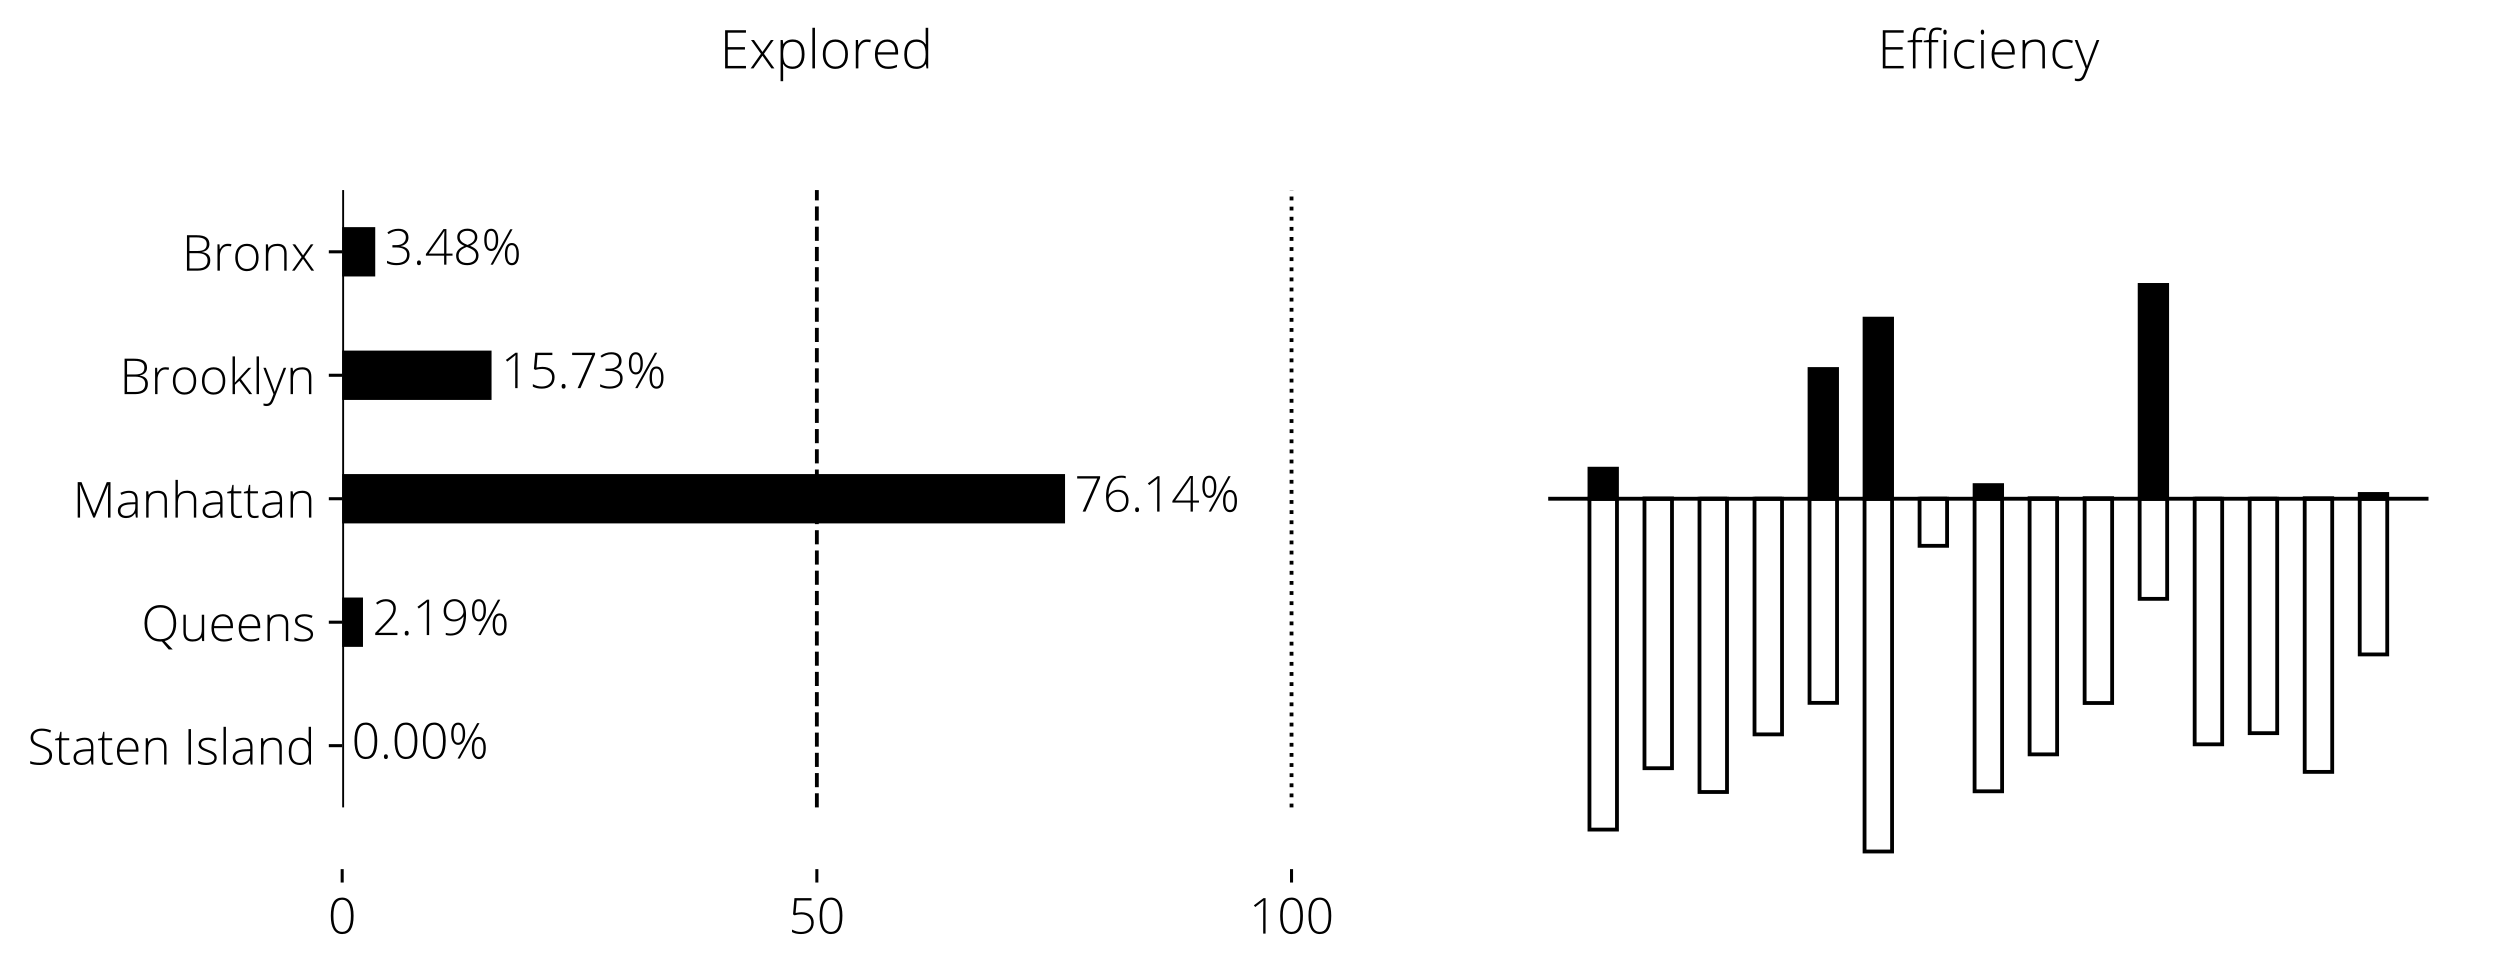
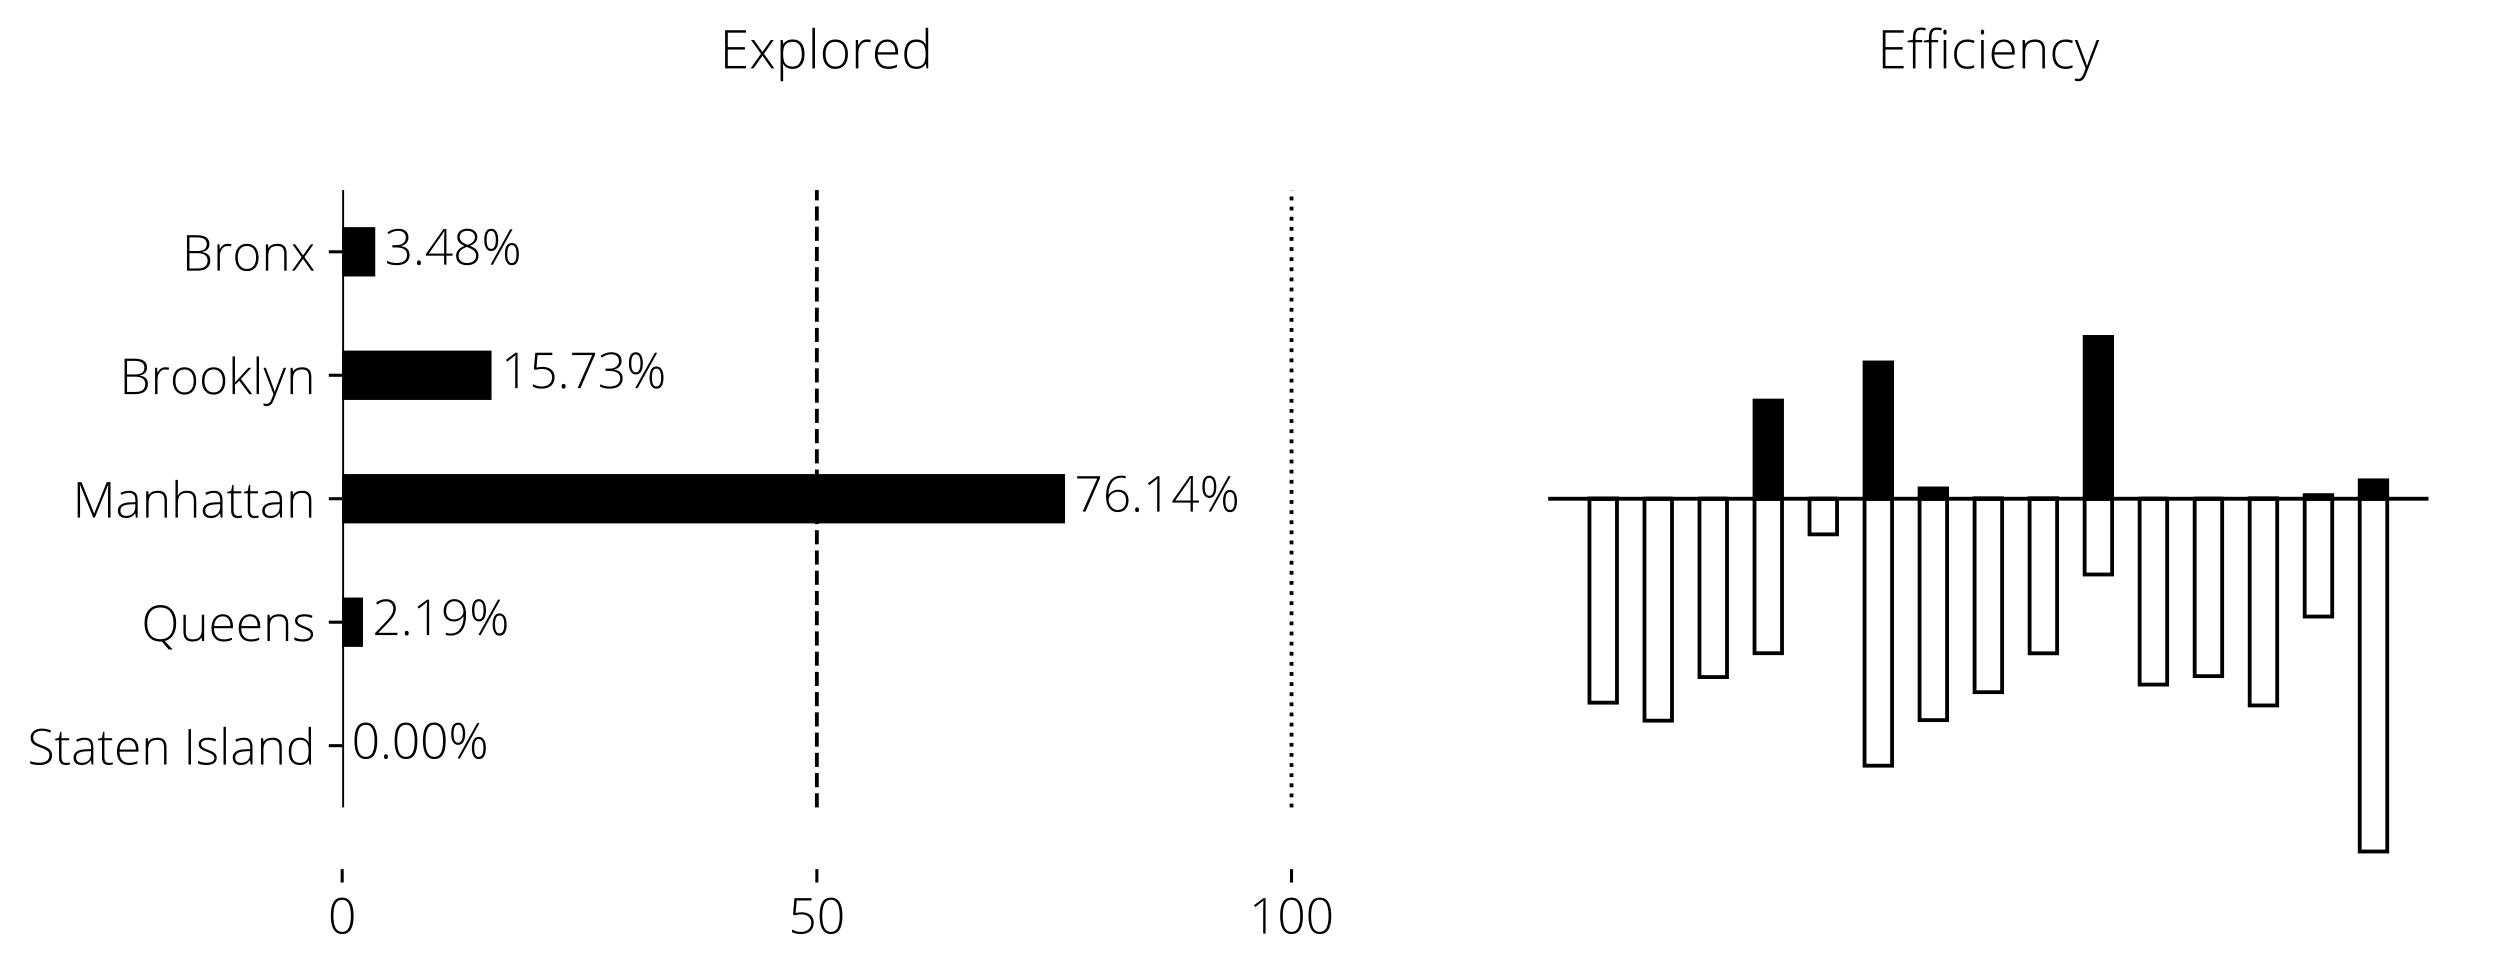
<svg xmlns="http://www.w3.org/2000/svg" xmlns:xlink="http://www.w3.org/1999/xlink" width="654.828pt" height="254.856pt" viewBox="0 0 654.828 254.856" version="1.1">
  <defs>
    <style type="text/css">*{stroke-linejoin: round; stroke-linecap: butt}</style>
  </defs>
  <g id="figure_1">
    <g id="patch_1">
      <path d="M 0 254.856  L 654.828 254.856  L 654.828 0  L 0 0  z " style="fill: #ffffff" />
    </g>
    <g id="axes_1">
      <g id="patch_2">
        <path d="M 89.628 227.654  L 343.265 227.654  L 343.265 33.614  L 89.628 33.614  L 89.628 227.654  z " style="fill: none" />
      </g>
      <g id="patch_3">
-         <path d="M 89.628 201.782  L 89.628 201.782  L 89.628 188.846  L 89.628 188.846  z " clip-path="url(#p033e699177)" />
+         <path d="M 89.628 201.782  L 89.628 201.782  L 89.628 188.846  L 89.628 188.846  z " clip-path="url(#p88b21ab1fb)" />
      </g>
      <g id="patch_4">
-         <path d="M 89.628 169.442  L 95.077 169.442  L 95.077 156.506  L 89.628 156.506  z " clip-path="url(#p033e699177)" />
+         <path d="M 89.628 169.442  L 95.077 169.442  L 95.077 156.506  L 89.628 156.506  z " clip-path="url(#p88b21ab1fb)" />
      </g>
      <g id="patch_5">
-         <path d="M 89.628 137.102  L 278.967 137.102  L 278.967 124.166  L 89.628 124.166  z " clip-path="url(#p033e699177)" />
+         <path d="M 89.628 137.102  L 278.967 137.102  L 278.967 124.166  L 89.628 124.166  z " clip-path="url(#p88b21ab1fb)" />
      </g>
      <g id="patch_6">
-         <path d="M 89.628 104.762  L 128.753 104.762  L 128.753 91.826  L 89.628 91.826  z " clip-path="url(#p033e699177)" />
+         <path d="M 89.628 104.762  L 128.753 104.762  L 128.753 91.826  L 89.628 91.826  z " clip-path="url(#p88b21ab1fb)" />
      </g>
      <g id="patch_7">
-         <path d="M 89.628 72.422  L 98.287 72.422  L 98.287 59.486  L 89.628 59.486  z " clip-path="url(#p033e699177)" />
+         <path d="M 89.628 72.422  L 98.287 72.422  L 98.287 59.486  L 89.628 59.486  z " clip-path="url(#p88b21ab1fb)" />
      </g>
      <g id="matplotlib.axis_1">
        <g id="xtick_1">
          <g id="line2d_1">
            <defs>
-               <path id="me55fc3a51a" d="M 0 0  L 0 3.5  " style="stroke: #000000; stroke-width: 0.8" />
+               <path id="ma881e4d02e" d="M 0 0  L 0 3.5  " style="stroke: #000000; stroke-width: 0.8" />
            </defs>
            <g>
-               <use xlink:href="#me55fc3a51a" x="89.628" y="227.654" style="stroke: #000000; stroke-width: 0.8" />
+               <use xlink:href="#ma881e4d02e" x="89.628" y="227.654" style="stroke: #000000; stroke-width: 0.8" />
            </g>
          </g>
          <g id="text_1">
            <g transform="translate(85.91836 244.5322)scale(0.13 -0.13)">
              <defs>
                <path id="OpenSans-Light-30" d="M 3297 2297  Q 3297 1094 2930 515  Q 2563 -63 1819 -63  Q 1103 -63 731 532  Q 359 1128 359 2297  Q 359 3491 720 4066  Q 1081 4641 1819 4641  Q 2541 4641 2919 4045  Q 3297 3450 3297 2297  z M 697 2297  Q 697 1234 975 726  Q 1253 219 1819 219  Q 2409 219 2679 744  Q 2950 1269 2950 2297  Q 2950 3309 2679 3834  Q 2409 4359 1819 4359  Q 1228 4359 962 3834  Q 697 3309 697 2297  z " transform="scale(0.015625)" />
              </defs>
              <use xlink:href="#OpenSans-Light-30" />
            </g>
          </g>
        </g>
        <g id="xtick_2">
          <g id="line2d_2">
            <g>
-               <use xlink:href="#me55fc3a51a" x="213.96" y="227.654" style="stroke: #000000; stroke-width: 0.8" />
+               <use xlink:href="#ma881e4d02e" x="213.96" y="227.654" style="stroke: #000000; stroke-width: 0.8" />
            </g>
          </g>
          <g id="text_2">
            <g transform="translate(206.5398 244.5322)scale(0.13 -0.13)">
              <defs>
                <path id="OpenSans-Light-35" d="M 1678 2747  Q 2409 2747 2829 2394  Q 3250 2041 3250 1422  Q 3250 719 2812 328  Q 2375 -63 1606 -63  Q 1266 -63 959 4  Q 653 72 447 197  L 447 519  Q 784 347 1046 280  Q 1309 213 1606 213  Q 2206 213 2568 530  Q 2931 847 2931 1388  Q 2931 1897 2578 2187  Q 2225 2478 1619 2478  Q 1213 2478 769 2356  L 581 2478  L 763 4569  L 2963 4569  L 2963 4269  L 1056 4269  L 916 2656  Q 1403 2747 1678 2747  z " transform="scale(0.015625)" />
              </defs>
              <use xlink:href="#OpenSans-Light-35" />
              <use xlink:href="#OpenSans-Light-30" x="57.08" />
            </g>
          </g>
        </g>
        <g id="xtick_3">
          <g id="line2d_3">
            <g>
-               <use xlink:href="#me55fc3a51a" x="338.292" y="227.654" style="stroke: #000000; stroke-width: 0.8" />
+               <use xlink:href="#ma881e4d02e" x="338.292" y="227.654" style="stroke: #000000; stroke-width: 0.8" />
            </g>
          </g>
          <g id="text_3">
            <g transform="translate(327.1613 244.5322)scale(0.13 -0.13)">
              <defs>
                <path id="OpenSans-Light-31" d="M 2131 0  L 1825 0  L 1825 3328  Q 1825 3781 1863 4269  Q 1816 4222 1766 4178  Q 1716 4134 800 3419  L 622 3641  L 1863 4569  L 2131 4569  L 2131 0  z " transform="scale(0.015625)" />
              </defs>
              <use xlink:href="#OpenSans-Light-31" />
              <use xlink:href="#OpenSans-Light-30" x="57.08" />
              <use xlink:href="#OpenSans-Light-30" x="114.16" />
            </g>
          </g>
        </g>
      </g>
      <g id="matplotlib.axis_2">
        <g id="ytick_1">
          <g id="line2d_4">
            <defs>
-               <path id="m37fd66e1d4" d="M 0 0  L -3.5 0  " style="stroke: #000000; stroke-width: 0.8" />
+               <path id="m8648e39c96" d="M 0 0  L -3.5 0  " style="stroke: #000000; stroke-width: 0.8" />
            </defs>
            <g>
-               <use xlink:href="#m37fd66e1d4" x="89.628" y="195.314" style="stroke: #000000; stroke-width: 0.8" />
+               <use xlink:href="#m8648e39c96" x="89.628" y="195.314" style="stroke: #000000; stroke-width: 0.8" />
            </g>
          </g>
          <g id="text_4">
            <g transform="translate(7.2 200.2532)scale(0.13 -0.13)">
              <defs>
                <path id="OpenSans-Light-53" d="M 3169 1178  Q 3169 606 2748 271  Q 2328 -63 1631 -63  Q 794 -63 347 122  L 347 441  Q 841 231 1606 231  Q 2169 231 2498 489  Q 2828 747 2828 1166  Q 2828 1425 2718 1595  Q 2609 1766 2362 1906  Q 2116 2047 1638 2209  Q 938 2450 670 2729  Q 403 3009 403 3475  Q 403 3988 804 4311  Q 1206 4634 1838 4634  Q 2481 4634 3047 4391  L 2931 4116  Q 2363 4353 1844 4353  Q 1338 4353 1038 4118  Q 738 3884 738 3481  Q 738 3228 830 3065  Q 922 2903 1131 2773  Q 1341 2644 1850 2463  Q 2384 2278 2653 2104  Q 2922 1931 3045 1711  Q 3169 1491 3169 1178  z " transform="scale(0.015625)" />
                <path id="OpenSans-Light-74" d="M 1466 213  Q 1759 213 1978 263  L 1978 13  Q 1753 -63 1459 -63  Q 1009 -63 795 178  Q 581 419 581 934  L 581 3128  L 78 3128  L 78 3309  L 581 3450  L 738 4219  L 897 4219  L 897 3397  L 1894 3397  L 1894 3128  L 897 3128  L 897 978  Q 897 588 1034 400  Q 1172 213 1466 213  z " transform="scale(0.015625)" />
                <path id="OpenSans-Light-61" d="M 2631 0  L 2553 538  L 2528 538  Q 2272 209 2001 73  Q 1731 -63 1363 -63  Q 863 -63 584 193  Q 306 450 306 903  Q 306 1400 720 1675  Q 1134 1950 1919 1966  L 2566 1984  L 2566 2209  Q 2566 2694 2369 2941  Q 2172 3188 1734 3188  Q 1263 3188 756 2925  L 641 3194  Q 1200 3456 1747 3456  Q 2306 3456 2582 3165  Q 2859 2875 2859 2259  L 2859 0  L 2631 0  z M 1381 219  Q 1925 219 2239 530  Q 2553 841 2553 1394  L 2553 1728  L 1959 1703  Q 1244 1669 939 1480  Q 634 1291 634 891  Q 634 572 829 395  Q 1025 219 1381 219  z " transform="scale(0.015625)" />
                <path id="OpenSans-Light-65" d="M 1941 -63  Q 1200 -63 786 393  Q 372 850 372 1672  Q 372 2484 772 2973  Q 1172 3463 1850 3463  Q 2450 3463 2797 3044  Q 3144 2625 3144 1906  L 3144 1656  L 697 1656  Q 703 956 1023 587  Q 1344 219 1941 219  Q 2231 219 2451 259  Q 2672 300 3009 434  L 3009 153  Q 2722 28 2478 -17  Q 2234 -63 1941 -63  z M 1850 3188  Q 1359 3188 1062 2864  Q 766 2541 716 1931  L 2816 1931  Q 2816 2522 2559 2855  Q 2303 3188 1850 3188  z " transform="scale(0.015625)" />
                <path id="OpenSans-Light-6e" d="M 2938 0  L 2938 2203  Q 2938 2716 2722 2948  Q 2506 3181 2053 3181  Q 1444 3181 1161 2873  Q 878 2566 878 1875  L 878 0  L 569 0  L 569 3397  L 831 3397  L 891 2931  L 909 2931  Q 1241 3463 2088 3463  Q 3244 3463 3244 2222  L 3244 0  L 2938 0  z " transform="scale(0.015625)" />
                <path id="OpenSans-Light-20" transform="scale(0.015625)" />
                <path id="OpenSans-Light-49" d="M 647 0  L 647 4569  L 966 4569  L 966 0  L 647 0  z " transform="scale(0.015625)" />
                <path id="OpenSans-Light-73" d="M 2675 884  Q 2675 428 2328 182  Q 1981 -63 1344 -63  Q 663 -63 263 147  L 263 481  Q 775 225 1344 225  Q 1847 225 2108 392  Q 2369 559 2369 838  Q 2369 1094 2161 1269  Q 1953 1444 1478 1613  Q 969 1797 762 1930  Q 556 2063 451 2230  Q 347 2397 347 2638  Q 347 3019 667 3241  Q 988 3463 1563 3463  Q 2113 3463 2606 3256  L 2491 2975  Q 1991 3181 1563 3181  Q 1147 3181 903 3043  Q 659 2906 659 2663  Q 659 2397 848 2237  Q 1038 2078 1588 1881  Q 2047 1716 2256 1583  Q 2466 1450 2570 1281  Q 2675 1113 2675 884  z " transform="scale(0.015625)" />
                <path id="OpenSans-Light-6c" d="M 878 0  L 569 0  L 569 4863  L 878 4863  L 878 0  z " transform="scale(0.015625)" />
                <path id="OpenSans-Light-64" d="M 1813 3463  Q 2181 3463 2450 3328  Q 2719 3194 2931 2869  L 2950 2869  Q 2931 3263 2931 3641  L 2931 4863  L 3238 4863  L 3238 0  L 3034 0  L 2956 519  L 2931 519  Q 2544 -63 1819 -63  Q 1116 -63 744 375  Q 372 813 372 1650  Q 372 2531 740 2997  Q 1109 3463 1813 3463  z M 1813 3181  Q 1256 3181 976 2790  Q 697 2400 697 1656  Q 697 213 1819 213  Q 2394 213 2662 547  Q 2931 881 2931 1650  L 2931 1703  Q 2931 2491 2667 2836  Q 2403 3181 1813 3181  z " transform="scale(0.015625)" />
              </defs>
              <use xlink:href="#OpenSans-Light-53" />
              <use xlink:href="#OpenSans-Light-74" x="54.492" />
              <use xlink:href="#OpenSans-Light-61" x="87.988" />
              <use xlink:href="#OpenSans-Light-74" x="140.967" />
              <use xlink:href="#OpenSans-Light-65" x="174.463" />
              <use xlink:href="#OpenSans-Light-6e" x="229.346" />
              <use xlink:href="#OpenSans-Light-20" x="288.33" />
              <use xlink:href="#OpenSans-Light-49" x="314.307" />
              <use xlink:href="#OpenSans-Light-73" x="339.502" />
              <use xlink:href="#OpenSans-Light-6c" x="386.084" />
              <use xlink:href="#OpenSans-Light-61" x="408.691" />
              <use xlink:href="#OpenSans-Light-6e" x="461.67" />
              <use xlink:href="#OpenSans-Light-64" x="520.654" />
            </g>
          </g>
        </g>
        <g id="ytick_2">
          <g id="line2d_5">
            <g>
-               <use xlink:href="#m37fd66e1d4" x="89.628" y="162.974" style="stroke: #000000; stroke-width: 0.8" />
+               <use xlink:href="#m8648e39c96" x="89.628" y="162.974" style="stroke: #000000; stroke-width: 0.8" />
            </g>
          </g>
          <g id="text_5">
            <g transform="translate(37.03094 167.9132)scale(0.13 -0.13)">
              <defs>
                <path id="OpenSans-Light-51" d="M 4488 2291  Q 4488 1372 4094 770  Q 3700 169 3003 0  L 4044 -1088  L 3525 -1088  L 2644 -56  L 2541 -63  L 2444 -63  Q 1491 -63 947 570  Q 403 1203 403 2297  Q 403 3388 951 4014  Q 1500 4641 2450 4641  Q 3406 4641 3947 4011  Q 4488 3381 4488 2291  z M 750 2291  Q 750 1309 1187 773  Q 1625 238 2444 238  Q 3269 238 3705 769  Q 4141 1300 4141 2291  Q 4141 3278 3705 3804  Q 3269 4331 2450 4331  Q 1634 4331 1192 3800  Q 750 3269 750 2291  z " transform="scale(0.015625)" />
                <path id="OpenSans-Light-75" d="M 838 3397  L 838 1197  Q 838 684 1053 451  Q 1269 219 1722 219  Q 2328 219 2614 525  Q 2900 831 2900 1522  L 2900 3397  L 3206 3397  L 3206 0  L 2944 0  L 2888 469  L 2869 469  Q 2538 -63 1691 -63  Q 531 -63 531 1178  L 531 3397  L 838 3397  z " transform="scale(0.015625)" />
              </defs>
              <use xlink:href="#OpenSans-Light-51" />
              <use xlink:href="#OpenSans-Light-75" x="76.416" />
              <use xlink:href="#OpenSans-Light-65" x="135.4" />
              <use xlink:href="#OpenSans-Light-65" x="190.283" />
              <use xlink:href="#OpenSans-Light-6e" x="245.166" />
              <use xlink:href="#OpenSans-Light-73" x="304.15" />
            </g>
          </g>
        </g>
        <g id="ytick_3">
          <g id="line2d_6">
            <g>
-               <use xlink:href="#m37fd66e1d4" x="89.628" y="130.634" style="stroke: #000000; stroke-width: 0.8" />
+               <use xlink:href="#m8648e39c96" x="89.628" y="130.634" style="stroke: #000000; stroke-width: 0.8" />
            </g>
          </g>
          <g id="text_6">
            <g transform="translate(19.03406 135.5732)scale(0.13 -0.13)">
              <defs>
                <path id="OpenSans-Light-4d" d="M 2656 0  L 953 4219  L 928 4219  Q 953 3831 953 3425  L 953 0  L 647 0  L 647 4569  L 1141 4569  L 2759 550  L 2778 550  L 4397 4569  L 4878 4569  L 4878 0  L 4556 0  L 4556 3463  Q 4556 3825 4594 4213  L 4569 4213  L 2859 0  L 2656 0  z " transform="scale(0.015625)" />
                <path id="OpenSans-Light-68" d="M 2938 0  L 2938 2203  Q 2938 2716 2722 2948  Q 2506 3181 2053 3181  Q 1444 3181 1161 2873  Q 878 2566 878 1875  L 878 0  L 569 0  L 569 4863  L 878 4863  L 878 3316  L 863 2881  L 884 2881  Q 1075 3188 1365 3325  Q 1656 3463 2088 3463  Q 3244 3463 3244 2222  L 3244 0  L 2938 0  z " transform="scale(0.015625)" />
              </defs>
              <use xlink:href="#OpenSans-Light-4d" />
              <use xlink:href="#OpenSans-Light-61" x="86.279" />
              <use xlink:href="#OpenSans-Light-6e" x="139.258" />
              <use xlink:href="#OpenSans-Light-68" x="198.242" />
              <use xlink:href="#OpenSans-Light-61" x="257.227" />
              <use xlink:href="#OpenSans-Light-74" x="310.205" />
              <use xlink:href="#OpenSans-Light-74" x="343.701" />
              <use xlink:href="#OpenSans-Light-61" x="377.197" />
              <use xlink:href="#OpenSans-Light-6e" x="430.176" />
            </g>
          </g>
        </g>
        <g id="ytick_4">
          <g id="line2d_7">
            <g>
-               <use xlink:href="#m37fd66e1d4" x="89.628" y="98.294" style="stroke: #000000; stroke-width: 0.8" />
+               <use xlink:href="#m8648e39c96" x="89.628" y="98.294" style="stroke: #000000; stroke-width: 0.8" />
            </g>
          </g>
          <g id="text_7">
            <g transform="translate(31.31703 103.2332)scale(0.13 -0.13)">
              <defs>
                <path id="OpenSans-Light-42" d="M 647 4569  L 1900 4569  Q 2747 4569 3144 4281  Q 3541 3994 3541 3413  Q 3541 3016 3298 2752  Q 3056 2488 2591 2413  L 2591 2394  Q 3138 2313 3395 2048  Q 3653 1784 3653 1313  Q 3653 681 3234 340  Q 2816 0 2047 0  L 647 0  L 647 4569  z M 966 2534  L 1972 2534  Q 2616 2534 2908 2748  Q 3200 2963 3200 3419  Q 3200 3875 2870 4081  Q 2541 4288 1888 4288  L 966 4288  L 966 2534  z M 966 2253  L 966 281  L 2041 281  Q 3309 281 3309 1313  Q 3309 2253 1972 2253  L 966 2253  z " transform="scale(0.015625)" />
                <path id="OpenSans-Light-72" d="M 1906 3463  Q 2122 3463 2369 3419  L 2309 3122  Q 2097 3175 1869 3175  Q 1434 3175 1156 2806  Q 878 2438 878 1875  L 878 0  L 569 0  L 569 3397  L 831 3397  L 863 2784  L 884 2784  Q 1094 3159 1331 3311  Q 1569 3463 1906 3463  z " transform="scale(0.015625)" />
                <path id="OpenSans-Light-6f" d="M 3378 1703  Q 3378 872 2975 404  Q 2572 -63 1863 -63  Q 1416 -63 1075 153  Q 734 369 553 772  Q 372 1175 372 1703  Q 372 2534 775 2998  Q 1178 3463 1881 3463  Q 2581 3463 2979 2992  Q 3378 2522 3378 1703  z M 697 1703  Q 697 1003 1005 611  Q 1313 219 1875 219  Q 2438 219 2745 611  Q 3053 1003 3053 1703  Q 3053 2406 2742 2793  Q 2431 3181 1869 3181  Q 1306 3181 1001 2795  Q 697 2409 697 1703  z " transform="scale(0.015625)" />
                <path id="OpenSans-Light-6b" d="M 872 1491  L 2606 3397  L 2981 3397  L 1644 1947  L 3097 0  L 2725 0  L 1434 1716  L 878 1209  L 878 0  L 569 0  L 569 4863  L 878 4863  L 878 2425  L 856 1491  L 872 1491  z " transform="scale(0.015625)" />
                <path id="OpenSans-Light-79" d="M 0 3397  L 319 3397  L 1038 1491  Q 1366 613 1453 306  L 1472 306  Q 1603 709 1900 1509  L 2619 3397  L 2938 3397  L 1416 -550  Q 1231 -1031 1106 -1200  Q 981 -1369 814 -1453  Q 647 -1538 409 -1538  Q 231 -1538 13 -1472  L 13 -1203  Q 194 -1253 403 -1253  Q 563 -1253 684 -1178  Q 806 -1103 904 -945  Q 1003 -788 1133 -445  Q 1263 -103 1300 0  L 0 3397  z " transform="scale(0.015625)" />
              </defs>
              <use xlink:href="#OpenSans-Light-42" />
              <use xlink:href="#OpenSans-Light-72" x="62.695" />
              <use xlink:href="#OpenSans-Light-6f" x="101.611" />
              <use xlink:href="#OpenSans-Light-6f" x="160.205" />
              <use xlink:href="#OpenSans-Light-6b" x="218.799" />
              <use xlink:href="#OpenSans-Light-6c" x="267.188" />
              <use xlink:href="#OpenSans-Light-79" x="289.795" />
              <use xlink:href="#OpenSans-Light-6e" x="335.693" />
            </g>
          </g>
        </g>
        <g id="ytick_5">
          <g id="line2d_8">
            <g>
-               <use xlink:href="#m37fd66e1d4" x="89.628" y="65.954" style="stroke: #000000; stroke-width: 0.8" />
+               <use xlink:href="#m8648e39c96" x="89.628" y="65.954" style="stroke: #000000; stroke-width: 0.8" />
            </g>
          </g>
          <g id="text_8">
            <g transform="translate(47.65641 70.89317)scale(0.13 -0.13)">
              <defs>
                <path id="OpenSans-Light-78" d="M 1403 1747  L 219 3397  L 575 3397  L 1588 1966  L 2591 3397  L 2931 3397  L 1766 1747  L 3016 0  L 2656 0  L 1588 1516  L 513 0  L 172 0  L 1403 1747  z " transform="scale(0.015625)" />
              </defs>
              <use xlink:href="#OpenSans-Light-42" />
              <use xlink:href="#OpenSans-Light-72" x="62.695" />
              <use xlink:href="#OpenSans-Light-6f" x="101.611" />
              <use xlink:href="#OpenSans-Light-6e" x="160.205" />
              <use xlink:href="#OpenSans-Light-78" x="219.189" />
            </g>
          </g>
        </g>
      </g>
      <g id="LineCollection_1">
-         <path d="M 89.628 211.484  L 89.628 49.784  " clip-path="url(#p033e699177)" style="fill: none; stroke: #000000" />
+         <path d="M 89.628 211.484  L 89.628 49.784  " clip-path="url(#p88b21ab1fb)" style="fill: none; stroke: #000000" />
      </g>
      <g id="LineCollection_2">
-         <path d="M 213.96 211.484  L 213.96 49.784  " clip-path="url(#p033e699177)" style="fill: none; stroke-dasharray: 3.7,1.6; stroke-dashoffset: 0; stroke: #000000" />
+         <path d="M 213.96 211.484  L 213.96 49.784  " clip-path="url(#p88b21ab1fb)" style="fill: none; stroke-dasharray: 3.7,1.6; stroke-dashoffset: 0; stroke: #000000" />
      </g>
      <g id="LineCollection_3">
-         <path d="M 338.292 211.484  L 338.292 49.784  " clip-path="url(#p033e699177)" style="fill: none; stroke-dasharray: 1,1.65; stroke-dashoffset: 0; stroke: #000000" />
+         <path d="M 338.292 211.484  L 338.292 49.784  " clip-path="url(#p88b21ab1fb)" style="fill: none; stroke-dasharray: 1,1.65; stroke-dashoffset: 0; stroke: #000000" />
      </g>
      <g id="text_9">
        <g transform="translate(92.11507 198.6911)scale(0.13 -0.13)">
          <defs>
            <path id="OpenSans-Light-2e" d="M 506 244  Q 506 550 756 550  Q 1013 550 1013 244  Q 1013 -63 756 -63  Q 506 -63 506 244  z " transform="scale(0.015625)" />
            <path id="OpenSans-Light-25" d="M 659 3206  Q 659 2625 800 2333  Q 941 2041 1241 2041  Q 1844 2041 1844 3206  Q 1844 3781 1689 4070  Q 1534 4359 1241 4359  Q 941 4359 800 4070  Q 659 3781 659 3206  z M 2150 3206  Q 2150 2500 1915 2133  Q 1681 1766 1241 1766  Q 825 1766 589 2142  Q 353 2519 353 3206  Q 353 3903 578 4268  Q 803 4634 1241 4634  Q 1675 4634 1912 4257  Q 2150 3881 2150 3206  z M 3322 1369  Q 3322 791 3462 502  Q 3603 213 3903 213  Q 4506 213 4506 1369  Q 4506 2522 3903 2522  Q 3603 2522 3462 2236  Q 3322 1950 3322 1369  z M 4813 1369  Q 4813 663 4581 295  Q 4350 -72 3909 -72  Q 3484 -72 3250 308  Q 3016 688 3016 1369  Q 3016 2072 3245 2434  Q 3475 2797 3909 2797  Q 4338 2797 4575 2422  Q 4813 2047 4813 1369  z M 4000 4569  L 1466 0  L 1166 0  L 3700 4569  L 4000 4569  z " transform="scale(0.015625)" />
          </defs>
          <use xlink:href="#OpenSans-Light-30" />
          <use xlink:href="#OpenSans-Light-2e" x="57.08" />
          <use xlink:href="#OpenSans-Light-30" x="80.859" />
          <use xlink:href="#OpenSans-Light-30" x="137.939" />
          <use xlink:href="#OpenSans-Light-25" x="195.02" />
        </g>
      </g>
      <g id="text_10">
        <g transform="translate(97.5641 166.3511)scale(0.13 -0.13)">
          <defs>
            <path id="OpenSans-Light-32" d="M 3213 0  L 353 0  L 353 275  L 1569 1544  Q 2081 2075 2287 2356  Q 2494 2638 2591 2894  Q 2688 3150 2688 3431  Q 2688 3841 2419 4097  Q 2150 4353 1722 4353  Q 1150 4353 628 3938  L 459 4153  Q 1031 4634 1728 4634  Q 2325 4634 2667 4315  Q 3009 3997 3009 3438  Q 3009 2984 2779 2561  Q 2550 2138 1941 1516  L 769 313  L 769 300  L 3213 300  L 3213 0  z " transform="scale(0.015625)" />
            <path id="OpenSans-Light-39" d="M 3238 2631  Q 3238 1731 3002 1125  Q 2766 519 2314 228  Q 1863 -63 1222 -63  Q 897 -63 622 19  L 622 288  Q 756 244 945 220  Q 1134 197 1234 197  Q 2006 197 2443 755  Q 2881 1313 2931 2381  L 2894 2381  Q 2666 2081 2350 1920  Q 2034 1759 1691 1759  Q 1056 1759 701 2109  Q 347 2459 347 3103  Q 347 3791 736 4216  Q 1125 4641 1747 4641  Q 2197 4641 2534 4405  Q 2872 4169 3055 3712  Q 3238 3256 3238 2631  z M 1747 4366  Q 1253 4366 959 4033  Q 666 3700 666 3122  Q 666 2578 937 2297  Q 1209 2016 1716 2016  Q 2031 2016 2304 2156  Q 2578 2297 2739 2530  Q 2900 2763 2900 3003  Q 2900 3369 2754 3687  Q 2609 4006 2348 4186  Q 2088 4366 1747 4366  z " transform="scale(0.015625)" />
          </defs>
          <use xlink:href="#OpenSans-Light-32" />
          <use xlink:href="#OpenSans-Light-2e" x="57.08" />
          <use xlink:href="#OpenSans-Light-31" x="80.859" />
          <use xlink:href="#OpenSans-Light-39" x="137.939" />
          <use xlink:href="#OpenSans-Light-25" x="195.02" />
        </g>
      </g>
      <g id="text_11">
        <g transform="translate(281.4537 134.0111)scale(0.13 -0.13)">
          <defs>
            <path id="OpenSans-Light-37" d="M 1044 0  L 2925 4269  L 341 4269  L 341 4569  L 3297 4569  L 3297 4341  L 1409 0  L 1044 0  z " transform="scale(0.015625)" />
            <path id="OpenSans-Light-36" d="M 409 1947  Q 409 2838 651 3445  Q 894 4053 1339 4347  Q 1784 4641 2413 4641  Q 2706 4641 2950 4569  L 2950 4294  Q 2722 4378 2400 4378  Q 1628 4378 1198 3822  Q 769 3266 716 2203  L 756 2203  Q 994 2509 1300 2665  Q 1606 2822 1947 2822  Q 2588 2822 2948 2456  Q 3309 2091 3309 1447  Q 3309 747 2929 342  Q 2550 -63 1906 -63  Q 1213 -63 811 467  Q 409 997 409 1947  z M 1906 213  Q 2419 213 2703 534  Q 2988 856 2988 1453  Q 2988 1978 2706 2272  Q 2425 2566 1941 2566  Q 1622 2566 1348 2425  Q 1075 2284 912 2051  Q 750 1819 750 1575  Q 750 1228 904 908  Q 1059 588 1323 400  Q 1588 213 1906 213  z " transform="scale(0.015625)" />
            <path id="OpenSans-Light-34" d="M 3566 1166  L 2778 1166  L 2778 0  L 2484 0  L 2484 1166  L 134 1166  L 134 1375  L 2400 4594  L 2778 4594  L 2778 1434  L 3566 1434  L 3566 1166  z M 2484 1434  L 2484 2741  Q 2484 3684 2528 4325  L 2503 4325  Q 2441 4209 2119 3738  L 506 1434  L 2484 1434  z " transform="scale(0.015625)" />
          </defs>
          <use xlink:href="#OpenSans-Light-37" />
          <use xlink:href="#OpenSans-Light-36" x="57.08" />
          <use xlink:href="#OpenSans-Light-2e" x="114.16" />
          <use xlink:href="#OpenSans-Light-31" x="137.939" />
          <use xlink:href="#OpenSans-Light-34" x="195.02" />
          <use xlink:href="#OpenSans-Light-25" x="252.1" />
        </g>
      </g>
      <g id="text_12">
        <g transform="translate(131.2399 101.6711)scale(0.13 -0.13)">
          <defs>
            <path id="OpenSans-Light-33" d="M 3059 3494  Q 3059 3069 2792 2778  Q 2525 2488 2075 2406  L 2075 2388  Q 2625 2319 2912 2037  Q 3200 1756 3200 1281  Q 3200 641 2764 289  Q 2328 -63 1509 -63  Q 813 -63 294 197  L 294 506  Q 556 369 882 291  Q 1209 213 1497 213  Q 2188 213 2534 492  Q 2881 772 2881 1281  Q 2881 1734 2526 1978  Q 2172 2222 1484 2222  L 991 2222  L 991 2522  L 1491 2522  Q 2059 2522 2392 2792  Q 2725 3063 2725 3525  Q 2725 3906 2454 4136  Q 2184 4366 1747 4366  Q 1406 4366 1125 4270  Q 844 4175 494 3944  L 341 4153  Q 606 4375 981 4504  Q 1356 4634 1741 4634  Q 2372 4634 2715 4336  Q 3059 4038 3059 3494  z " transform="scale(0.015625)" />
          </defs>
          <use xlink:href="#OpenSans-Light-31" />
          <use xlink:href="#OpenSans-Light-35" x="57.08" />
          <use xlink:href="#OpenSans-Light-2e" x="114.16" />
          <use xlink:href="#OpenSans-Light-37" x="137.939" />
          <use xlink:href="#OpenSans-Light-33" x="195.02" />
          <use xlink:href="#OpenSans-Light-25" x="252.1" />
        </g>
      </g>
      <g id="text_13">
        <g transform="translate(100.7736 69.33114)scale(0.13 -0.13)">
          <defs>
            <path id="OpenSans-Light-38" d="M 1819 4647  Q 2400 4647 2754 4350  Q 3109 4053 3109 3547  Q 3109 3197 2889 2928  Q 2669 2659 2175 2431  Q 2775 2184 3019 1890  Q 3263 1597 3263 1178  Q 3263 613 2867 275  Q 2472 -63 1806 -63  Q 1116 -63 747 253  Q 378 569 378 1172  Q 378 1581 637 1890  Q 897 2200 1441 2419  Q 938 2656 731 2920  Q 525 3184 525 3553  Q 525 3881 690 4129  Q 856 4378 1154 4512  Q 1453 4647 1819 4647  z M 697 1125  Q 697 694 989 456  Q 1281 219 1806 219  Q 2319 219 2631 470  Q 2944 722 2944 1153  Q 2944 1541 2698 1783  Q 2453 2025 1753 2291  Q 1178 2069 937 1800  Q 697 1531 697 1125  z M 1813 4366  Q 1372 4366 1105 4148  Q 838 3931 838 3553  Q 838 3334 936 3167  Q 1034 3000 1220 2864  Q 1406 2728 1844 2547  Q 2353 2744 2575 2981  Q 2797 3219 2797 3553  Q 2797 3928 2533 4147  Q 2269 4366 1813 4366  z " transform="scale(0.015625)" />
          </defs>
          <use xlink:href="#OpenSans-Light-33" />
          <use xlink:href="#OpenSans-Light-2e" x="57.08" />
          <use xlink:href="#OpenSans-Light-34" x="80.859" />
          <use xlink:href="#OpenSans-Light-38" x="137.939" />
          <use xlink:href="#OpenSans-Light-25" x="195.02" />
        </g>
      </g>
      <g id="text_14">
        <g transform="translate(188.5144 17.91219)scale(0.14 -0.14)">
          <defs>
            <path id="OpenSans-Light-45" d="M 3144 0  L 647 0  L 647 4569  L 3144 4569  L 3144 4275  L 966 4275  L 966 2547  L 3022 2547  L 3022 2253  L 966 2253  L 966 294  L 3144 294  L 3144 0  z " transform="scale(0.015625)" />
            <path id="OpenSans-Light-70" d="M 2022 -63  Q 1238 -63 878 525  L 856 525  L 866 263  Q 878 31 878 -244  L 878 -1538  L 569 -1538  L 569 3397  L 831 3397  L 891 2913  L 909 2913  Q 1259 3463 2028 3463  Q 2716 3463 3077 3011  Q 3438 2559 3438 1697  Q 3438 859 3058 398  Q 2678 -63 2022 -63  z M 2016 213  Q 2538 213 2823 600  Q 3109 988 3109 1684  Q 3109 3181 2028 3181  Q 1434 3181 1156 2854  Q 878 2528 878 1791  L 878 1691  Q 878 894 1145 553  Q 1413 213 2016 213  z " transform="scale(0.015625)" />
          </defs>
          <use xlink:href="#OpenSans-Light-45" />
          <use xlink:href="#OpenSans-Light-78" x="55.176" />
          <use xlink:href="#OpenSans-Light-70" x="104.98" />
          <use xlink:href="#OpenSans-Light-6c" x="164.502" />
          <use xlink:href="#OpenSans-Light-6f" x="187.109" />
          <use xlink:href="#OpenSans-Light-72" x="245.703" />
          <use xlink:href="#OpenSans-Light-65" x="284.619" />
          <use xlink:href="#OpenSans-Light-64" x="339.502" />
        </g>
      </g>
    </g>
    <g id="axes_2">
      <g id="patch_8">
-         <path d="M 416.329 130.634  L 423.535 130.634  L 423.535 122.763  L 416.329 122.763  z " clip-path="url(#p708160823b)" style="stroke: #000000; stroke-linejoin: miter" />
+         <path d="M 416.329 130.634  L 423.535 130.634  L 423.535 130.605  L 416.329 130.605  z " clip-path="url(#pd5dd8aa3bd)" style="stroke: #000000; stroke-linejoin: miter" />
      </g>
      <g id="patch_9">
-         <path d="M 430.741 130.634  L 437.946 130.634  L 437.946 130.596  L 430.741 130.596  z " clip-path="url(#p708160823b)" style="stroke: #000000; stroke-linejoin: miter" />
+         <path d="M 430.741 130.634  L 437.946 130.634  L 437.946 130.634  L 430.741 130.634  z " clip-path="url(#pd5dd8aa3bd)" style="stroke: #000000; stroke-linejoin: miter" />
      </g>
      <g id="patch_10">
-         <path d="M 445.152 130.634  L 452.357 130.634  L 452.357 130.634  L 445.152 130.634  z " clip-path="url(#p708160823b)" style="stroke: #000000; stroke-linejoin: miter" />
+         <path d="M 445.152 130.634  L 452.357 130.634  L 452.357 130.634  L 445.152 130.634  z " clip-path="url(#pd5dd8aa3bd)" style="stroke: #000000; stroke-linejoin: miter" />
      </g>
      <g id="patch_11">
-         <path d="M 459.563 130.634  L 466.768 130.634  L 466.768 130.634  L 459.563 130.634  z " clip-path="url(#p708160823b)" style="stroke: #000000; stroke-linejoin: miter" />
+         <path d="M 459.563 130.634  L 466.768 130.634  L 466.768 104.922  L 459.563 104.922  z " clip-path="url(#pd5dd8aa3bd)" style="stroke: #000000; stroke-linejoin: miter" />
      </g>
      <g id="patch_12">
-         <path d="M 473.974 130.634  L 481.18 130.634  L 481.18 96.657  L 473.974 96.657  z " clip-path="url(#p708160823b)" style="stroke: #000000; stroke-linejoin: miter" />
+         <path d="M 473.974 130.634  L 481.18 130.634  L 481.18 130.634  L 473.974 130.634  z " clip-path="url(#pd5dd8aa3bd)" style="stroke: #000000; stroke-linejoin: miter" />
      </g>
      <g id="patch_13">
-         <path d="M 488.385 130.634  L 495.591 130.634  L 495.591 83.464  L 488.385 83.464  z " clip-path="url(#p708160823b)" style="stroke: #000000; stroke-linejoin: miter" />
+         <path d="M 488.385 130.634  L 495.591 130.634  L 495.591 94.939  L 488.385 94.939  z " clip-path="url(#pd5dd8aa3bd)" style="stroke: #000000; stroke-linejoin: miter" />
      </g>
      <g id="patch_14">
-         <path d="M 502.796 130.634  L 510.002 130.634  L 510.002 130.634  L 502.796 130.634  z " clip-path="url(#p708160823b)" style="stroke: #000000; stroke-linejoin: miter" />
+         <path d="M 502.796 130.634  L 510.002 130.634  L 510.002 127.933  L 502.796 127.933  z " clip-path="url(#pd5dd8aa3bd)" style="stroke: #000000; stroke-linejoin: miter" />
      </g>
      <g id="patch_15">
-         <path d="M 517.207 130.634  L 524.413 130.634  L 524.413 127.065  L 517.207 127.065  z " clip-path="url(#p708160823b)" style="stroke: #000000; stroke-linejoin: miter" />
+         <path d="M 517.207 130.634  L 524.413 130.634  L 524.413 130.555  L 517.207 130.555  z " clip-path="url(#pd5dd8aa3bd)" style="stroke: #000000; stroke-linejoin: miter" />
      </g>
      <g id="patch_16">
-         <path d="M 531.619 130.634  L 538.824 130.634  L 538.824 130.529  L 531.619 130.529  z " clip-path="url(#p708160823b)" style="stroke: #000000; stroke-linejoin: miter" />
+         <path d="M 531.619 130.634  L 538.824 130.634  L 538.824 130.542  L 531.619 130.542  z " clip-path="url(#pd5dd8aa3bd)" style="stroke: #000000; stroke-linejoin: miter" />
      </g>
      <g id="patch_17">
-         <path d="M 546.03 130.634  L 553.235 130.634  L 553.235 130.512  L 546.03 130.512  z " clip-path="url(#p708160823b)" style="stroke: #000000; stroke-linejoin: miter" />
+         <path d="M 546.03 130.634  L 553.235 130.634  L 553.235 88.254  L 546.03 88.254  z " clip-path="url(#pd5dd8aa3bd)" style="stroke: #000000; stroke-linejoin: miter" />
      </g>
      <g id="patch_18">
-         <path d="M 560.441 130.634  L 567.647 130.634  L 567.647 74.631  L 560.441 74.631  z " clip-path="url(#p708160823b)" style="stroke: #000000; stroke-linejoin: miter" />
+         <path d="M 560.441 130.634  L 567.647 130.634  L 567.647 130.634  L 560.441 130.634  z " clip-path="url(#pd5dd8aa3bd)" style="stroke: #000000; stroke-linejoin: miter" />
      </g>
      <g id="patch_19">
-         <path d="M 574.852 130.634  L 582.058 130.634  L 582.058 130.634  L 574.852 130.634  z " clip-path="url(#p708160823b)" style="stroke: #000000; stroke-linejoin: miter" />
+         <path d="M 574.852 130.634  L 582.058 130.634  L 582.058 130.634  L 574.852 130.634  z " clip-path="url(#pd5dd8aa3bd)" style="stroke: #000000; stroke-linejoin: miter" />
      </g>
      <g id="patch_20">
-         <path d="M 589.263 130.634  L 596.469 130.634  L 596.469 130.634  L 589.263 130.634  z " clip-path="url(#p708160823b)" style="stroke: #000000; stroke-linejoin: miter" />
+         <path d="M 589.263 130.634  L 596.469 130.634  L 596.469 130.554  L 589.263 130.554  z " clip-path="url(#pd5dd8aa3bd)" style="stroke: #000000; stroke-linejoin: miter" />
      </g>
      <g id="patch_21">
-         <path d="M 603.674 130.634  L 610.88 130.634  L 610.88 130.529  L 603.674 130.529  z " clip-path="url(#p708160823b)" style="stroke: #000000; stroke-linejoin: miter" />
+         <path d="M 603.674 130.634  L 610.88 130.634  L 610.88 129.688  L 603.674 129.688  z " clip-path="url(#pd5dd8aa3bd)" style="stroke: #000000; stroke-linejoin: miter" />
      </g>
      <g id="patch_22">
-         <path d="M 618.086 130.634  L 625.291 130.634  L 625.291 129.384  L 618.086 129.384  z " clip-path="url(#p708160823b)" style="stroke: #000000; stroke-linejoin: miter" />
+         <path d="M 618.086 130.634  L 625.291 130.634  L 625.291 125.817  L 618.086 125.817  z " clip-path="url(#pd5dd8aa3bd)" style="stroke: #000000; stroke-linejoin: miter" />
      </g>
      <g id="patch_23">
-         <path d="M 416.329 130.634  L 423.535 130.634  L 423.535 217.294  L 416.329 217.294  L 416.329 130.634  z " clip-path="url(#p708160823b)" style="fill: none; stroke: #000000; stroke-linejoin: miter" />
+         <path d="M 416.329 130.634  L 423.535 130.634  L 423.535 184.048  L 416.329 184.048  L 416.329 130.634  z " clip-path="url(#pd5dd8aa3bd)" style="fill: none; stroke: #000000; stroke-linejoin: miter" />
      </g>
      <g id="patch_24">
-         <path d="M 430.741 130.634  L 437.946 130.634  L 437.946 201.218  L 430.741 201.218  L 430.741 130.634  z " clip-path="url(#p708160823b)" style="fill: none; stroke: #000000; stroke-linejoin: miter" />
+         <path d="M 430.741 130.634  L 437.946 130.634  L 437.946 188.762  L 430.741 188.762  L 430.741 130.634  z " clip-path="url(#pd5dd8aa3bd)" style="fill: none; stroke: #000000; stroke-linejoin: miter" />
      </g>
      <g id="patch_25">
-         <path d="M 445.152 130.634  L 452.357 130.634  L 452.357 207.448  L 445.152 207.448  L 445.152 130.634  z " clip-path="url(#p708160823b)" style="fill: none; stroke: #000000; stroke-linejoin: miter" />
+         <path d="M 445.152 130.634  L 452.357 130.634  L 452.357 177.343  L 445.152 177.343  L 445.152 130.634  z " clip-path="url(#pd5dd8aa3bd)" style="fill: none; stroke: #000000; stroke-linejoin: miter" />
      </g>
      <g id="patch_26">
-         <path d="M 459.563 130.634  L 466.768 130.634  L 466.768 192.357  L 459.563 192.357  L 459.563 130.634  z " clip-path="url(#p708160823b)" style="fill: none; stroke: #000000; stroke-linejoin: miter" />
+         <path d="M 459.563 130.634  L 466.768 130.634  L 466.768 171.095  L 459.563 171.095  L 459.563 130.634  z " clip-path="url(#pd5dd8aa3bd)" style="fill: none; stroke: #000000; stroke-linejoin: miter" />
      </g>
      <g id="patch_27">
-         <path d="M 473.974 130.634  L 481.18 130.634  L 481.18 184.102  L 473.974 184.102  L 473.974 130.634  z " clip-path="url(#p708160823b)" style="fill: none; stroke: #000000; stroke-linejoin: miter" />
+         <path d="M 473.974 130.634  L 481.18 130.634  L 481.18 139.966  L 473.974 139.966  L 473.974 130.634  z " clip-path="url(#pd5dd8aa3bd)" style="fill: none; stroke: #000000; stroke-linejoin: miter" />
      </g>
      <g id="patch_28">
-         <path d="M 488.385 130.634  L 495.591 130.634  L 495.591 223.034  L 488.385 223.034  L 488.385 130.634  z " clip-path="url(#p708160823b)" style="fill: none; stroke: #000000; stroke-linejoin: miter" />
+         <path d="M 488.385 130.634  L 495.591 130.634  L 495.591 200.557  L 488.385 200.557  L 488.385 130.634  z " clip-path="url(#pd5dd8aa3bd)" style="fill: none; stroke: #000000; stroke-linejoin: miter" />
      </g>
      <g id="patch_29">
-         <path d="M 502.796 130.634  L 510.002 130.634  L 510.002 142.966  L 502.796 142.966  L 502.796 130.634  z " clip-path="url(#p708160823b)" style="fill: none; stroke: #000000; stroke-linejoin: miter" />
+         <path d="M 502.796 130.634  L 510.002 130.634  L 510.002 188.625  L 502.796 188.625  L 502.796 130.634  z " clip-path="url(#pd5dd8aa3bd)" style="fill: none; stroke: #000000; stroke-linejoin: miter" />
      </g>
      <g id="patch_30">
-         <path d="M 517.207 130.634  L 524.413 130.634  L 524.413 207.266  L 517.207 207.266  L 517.207 130.634  z " clip-path="url(#p708160823b)" style="fill: none; stroke: #000000; stroke-linejoin: miter" />
+         <path d="M 517.207 130.634  L 524.413 130.634  L 524.413 181.303  L 517.207 181.303  L 517.207 130.634  z " clip-path="url(#pd5dd8aa3bd)" style="fill: none; stroke: #000000; stroke-linejoin: miter" />
      </g>
      <g id="patch_31">
-         <path d="M 531.619 130.634  L 538.824 130.634  L 538.824 197.591  L 531.619 197.591  L 531.619 130.634  z " clip-path="url(#p708160823b)" style="fill: none; stroke: #000000; stroke-linejoin: miter" />
+         <path d="M 531.619 130.634  L 538.824 130.634  L 538.824 171.125  L 531.619 171.125  L 531.619 130.634  z " clip-path="url(#pd5dd8aa3bd)" style="fill: none; stroke: #000000; stroke-linejoin: miter" />
      </g>
      <g id="patch_32">
-         <path d="M 546.03 130.634  L 553.235 130.634  L 553.235 184.14  L 546.03 184.14  L 546.03 130.634  z " clip-path="url(#p708160823b)" style="fill: none; stroke: #000000; stroke-linejoin: miter" />
+         <path d="M 546.03 130.634  L 553.235 130.634  L 553.235 150.478  L 546.03 150.478  L 546.03 130.634  z " clip-path="url(#pd5dd8aa3bd)" style="fill: none; stroke: #000000; stroke-linejoin: miter" />
      </g>
      <g id="patch_33">
-         <path d="M 560.441 130.634  L 567.647 130.634  L 567.647 156.857  L 560.441 156.857  L 560.441 130.634  z " clip-path="url(#p708160823b)" style="fill: none; stroke: #000000; stroke-linejoin: miter" />
+         <path d="M 560.441 130.634  L 567.647 130.634  L 567.647 179.314  L 560.441 179.314  L 560.441 130.634  z " clip-path="url(#pd5dd8aa3bd)" style="fill: none; stroke: #000000; stroke-linejoin: miter" />
      </g>
      <g id="patch_34">
-         <path d="M 574.852 130.634  L 582.058 130.634  L 582.058 194.962  L 574.852 194.962  L 574.852 130.634  z " clip-path="url(#p708160823b)" style="fill: none; stroke: #000000; stroke-linejoin: miter" />
+         <path d="M 574.852 130.634  L 582.058 130.634  L 582.058 177.101  L 574.852 177.101  L 574.852 130.634  z " clip-path="url(#pd5dd8aa3bd)" style="fill: none; stroke: #000000; stroke-linejoin: miter" />
      </g>
      <g id="patch_35">
-         <path d="M 589.263 130.634  L 596.469 130.634  L 596.469 192.038  L 589.263 192.038  L 589.263 130.634  z " clip-path="url(#p708160823b)" style="fill: none; stroke: #000000; stroke-linejoin: miter" />
+         <path d="M 589.263 130.634  L 596.469 130.634  L 596.469 184.777  L 589.263 184.777  L 589.263 130.634  z " clip-path="url(#pd5dd8aa3bd)" style="fill: none; stroke: #000000; stroke-linejoin: miter" />
      </g>
      <g id="patch_36">
-         <path d="M 603.674 130.634  L 610.88 130.634  L 610.88 202.181  L 603.674 202.181  L 603.674 130.634  z " clip-path="url(#p708160823b)" style="fill: none; stroke: #000000; stroke-linejoin: miter" />
+         <path d="M 603.674 130.634  L 610.88 130.634  L 610.88 161.495  L 603.674 161.495  L 603.674 130.634  z " clip-path="url(#pd5dd8aa3bd)" style="fill: none; stroke: #000000; stroke-linejoin: miter" />
      </g>
      <g id="patch_37">
-         <path d="M 618.086 130.634  L 625.291 130.634  L 625.291 171.416  L 618.086 171.416  L 618.086 130.634  z " clip-path="url(#p708160823b)" style="fill: none; stroke: #000000; stroke-linejoin: miter" />
+         <path d="M 618.086 130.634  L 625.291 130.634  L 625.291 223.034  L 618.086 223.034  L 618.086 130.634  z " clip-path="url(#pd5dd8aa3bd)" style="fill: none; stroke: #000000; stroke-linejoin: miter" />
      </g>
      <g id="LineCollection_4">
-         <path d="M 405.521 130.634  L 636.1 130.634  " clip-path="url(#p708160823b)" style="fill: none; stroke: #000000" />
+         <path d="M 405.521 130.634  L 636.1 130.634  " clip-path="url(#pd5dd8aa3bd)" style="fill: none; stroke: #000000" />
      </g>
      <g id="text_15">
        <g transform="translate(491.7482 17.91219)scale(0.14 -0.14)">
          <defs>
            <path id="OpenSans-Light-66" d="M 1831 3128  L 1031 3128  L 1031 0  L 722 0  L 722 3128  L 91 3128  L 91 3309  L 722 3425  L 722 3688  Q 722 4313 951 4605  Q 1181 4897 1703 4897  Q 1984 4897 2266 4813  L 2194 4544  Q 1944 4622 1697 4622  Q 1334 4622 1182 4408  Q 1031 4194 1031 3713  L 1031 3397  L 1831 3397  L 1831 3128  z " transform="scale(0.015625)" />
            <path id="OpenSans-Light-69" d="M 878 0  L 569 0  L 569 3397  L 878 3397  L 878 0  z M 525 4341  Q 525 4641 722 4641  Q 819 4641 873 4562  Q 928 4484 928 4341  Q 928 4200 873 4119  Q 819 4038 722 4038  Q 525 4038 525 4341  z " transform="scale(0.015625)" />
            <path id="OpenSans-Light-63" d="M 1925 -63  Q 1197 -63 784 396  Q 372 856 372 1678  Q 372 2522 800 2992  Q 1228 3463 1972 3463  Q 2413 3463 2816 3309  L 2731 3034  Q 2291 3181 1966 3181  Q 1341 3181 1019 2795  Q 697 2409 697 1684  Q 697 997 1019 608  Q 1341 219 1919 219  Q 2381 219 2778 384  L 2778 97  Q 2453 -63 1925 -63  z " transform="scale(0.015625)" />
          </defs>
          <use xlink:href="#OpenSans-Light-45" />
          <use xlink:href="#OpenSans-Light-66" x="55.176" />
          <use xlink:href="#OpenSans-Light-66" x="85.156" />
          <use xlink:href="#OpenSans-Light-69" x="115.137" />
          <use xlink:href="#OpenSans-Light-63" x="137.744" />
          <use xlink:href="#OpenSans-Light-69" x="185.254" />
          <use xlink:href="#OpenSans-Light-65" x="207.861" />
          <use xlink:href="#OpenSans-Light-6e" x="262.744" />
          <use xlink:href="#OpenSans-Light-63" x="321.729" />
          <use xlink:href="#OpenSans-Light-79" x="369.238" />
        </g>
      </g>
    </g>
  </g>
  <defs>
-     <clipPath id="p033e699177">
+     <clipPath id="p88b21ab1fb">
      <rect x="89.628" y="33.614" width="253.636" height="194.04" />
    </clipPath>
-     <clipPath id="p708160823b">
+     <clipPath id="pd5dd8aa3bd">
      <rect x="393.992" y="33.614" width="253.636" height="194.04" />
    </clipPath>
  </defs>
</svg>
